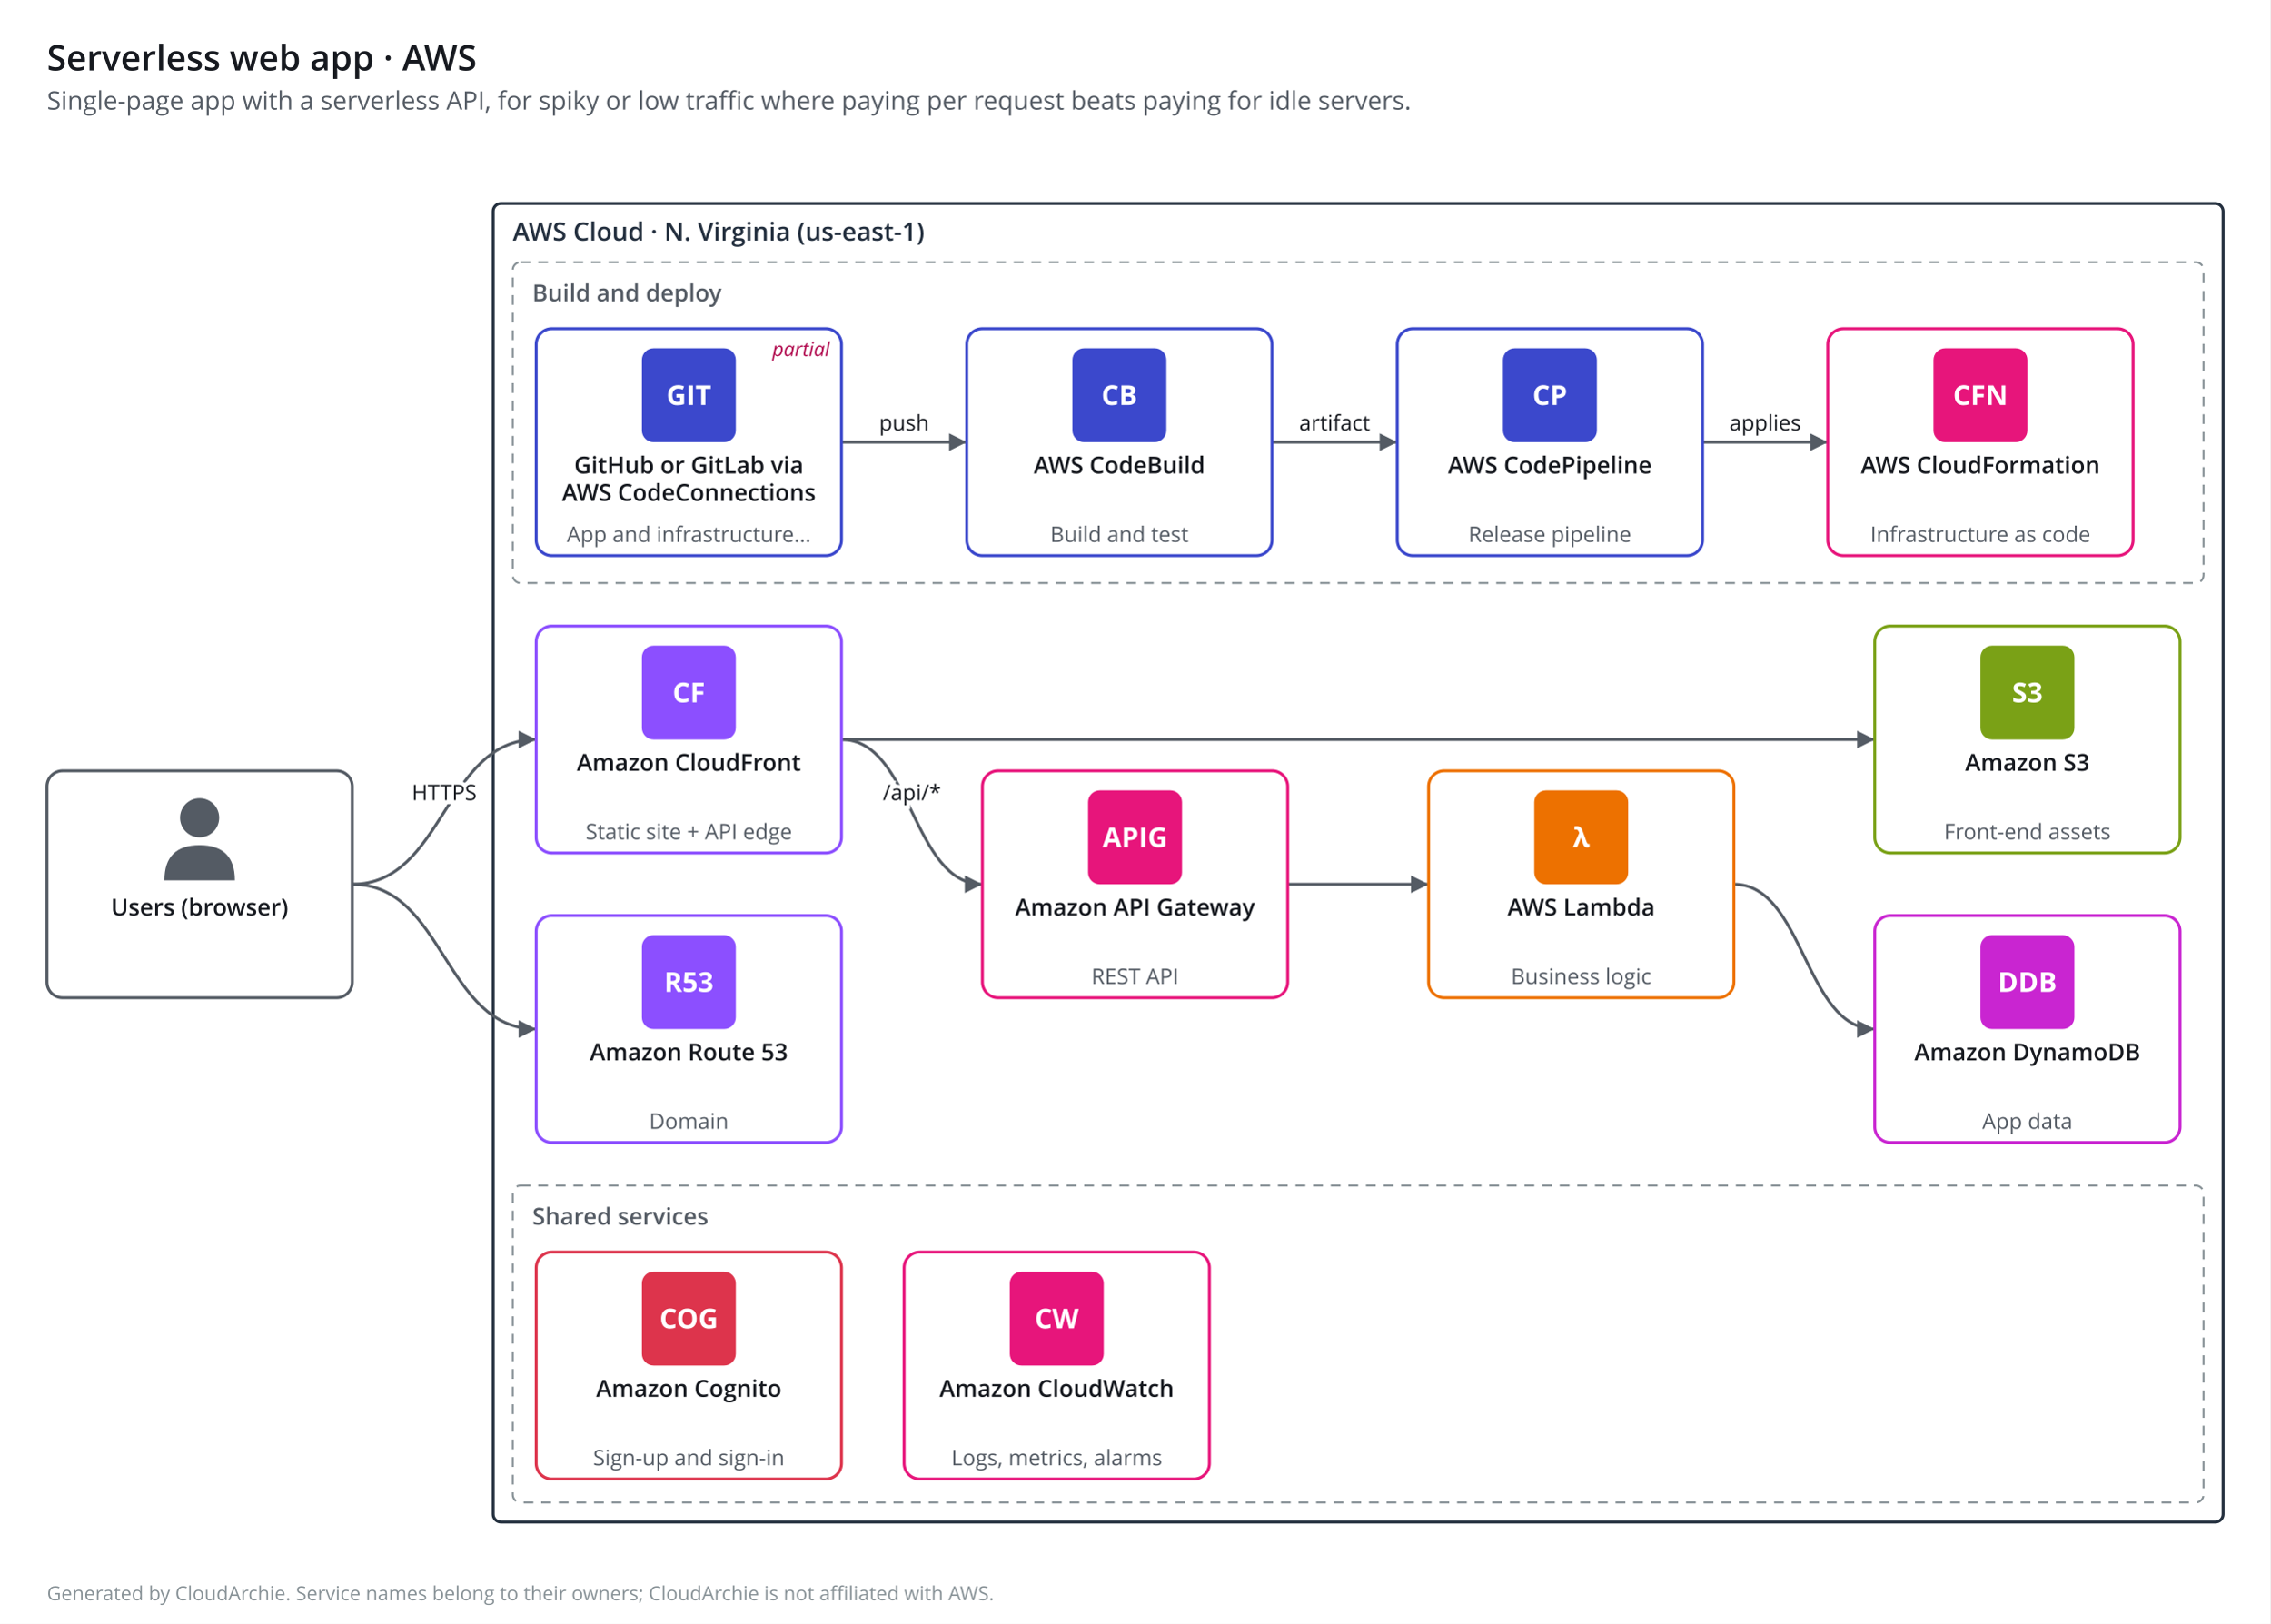
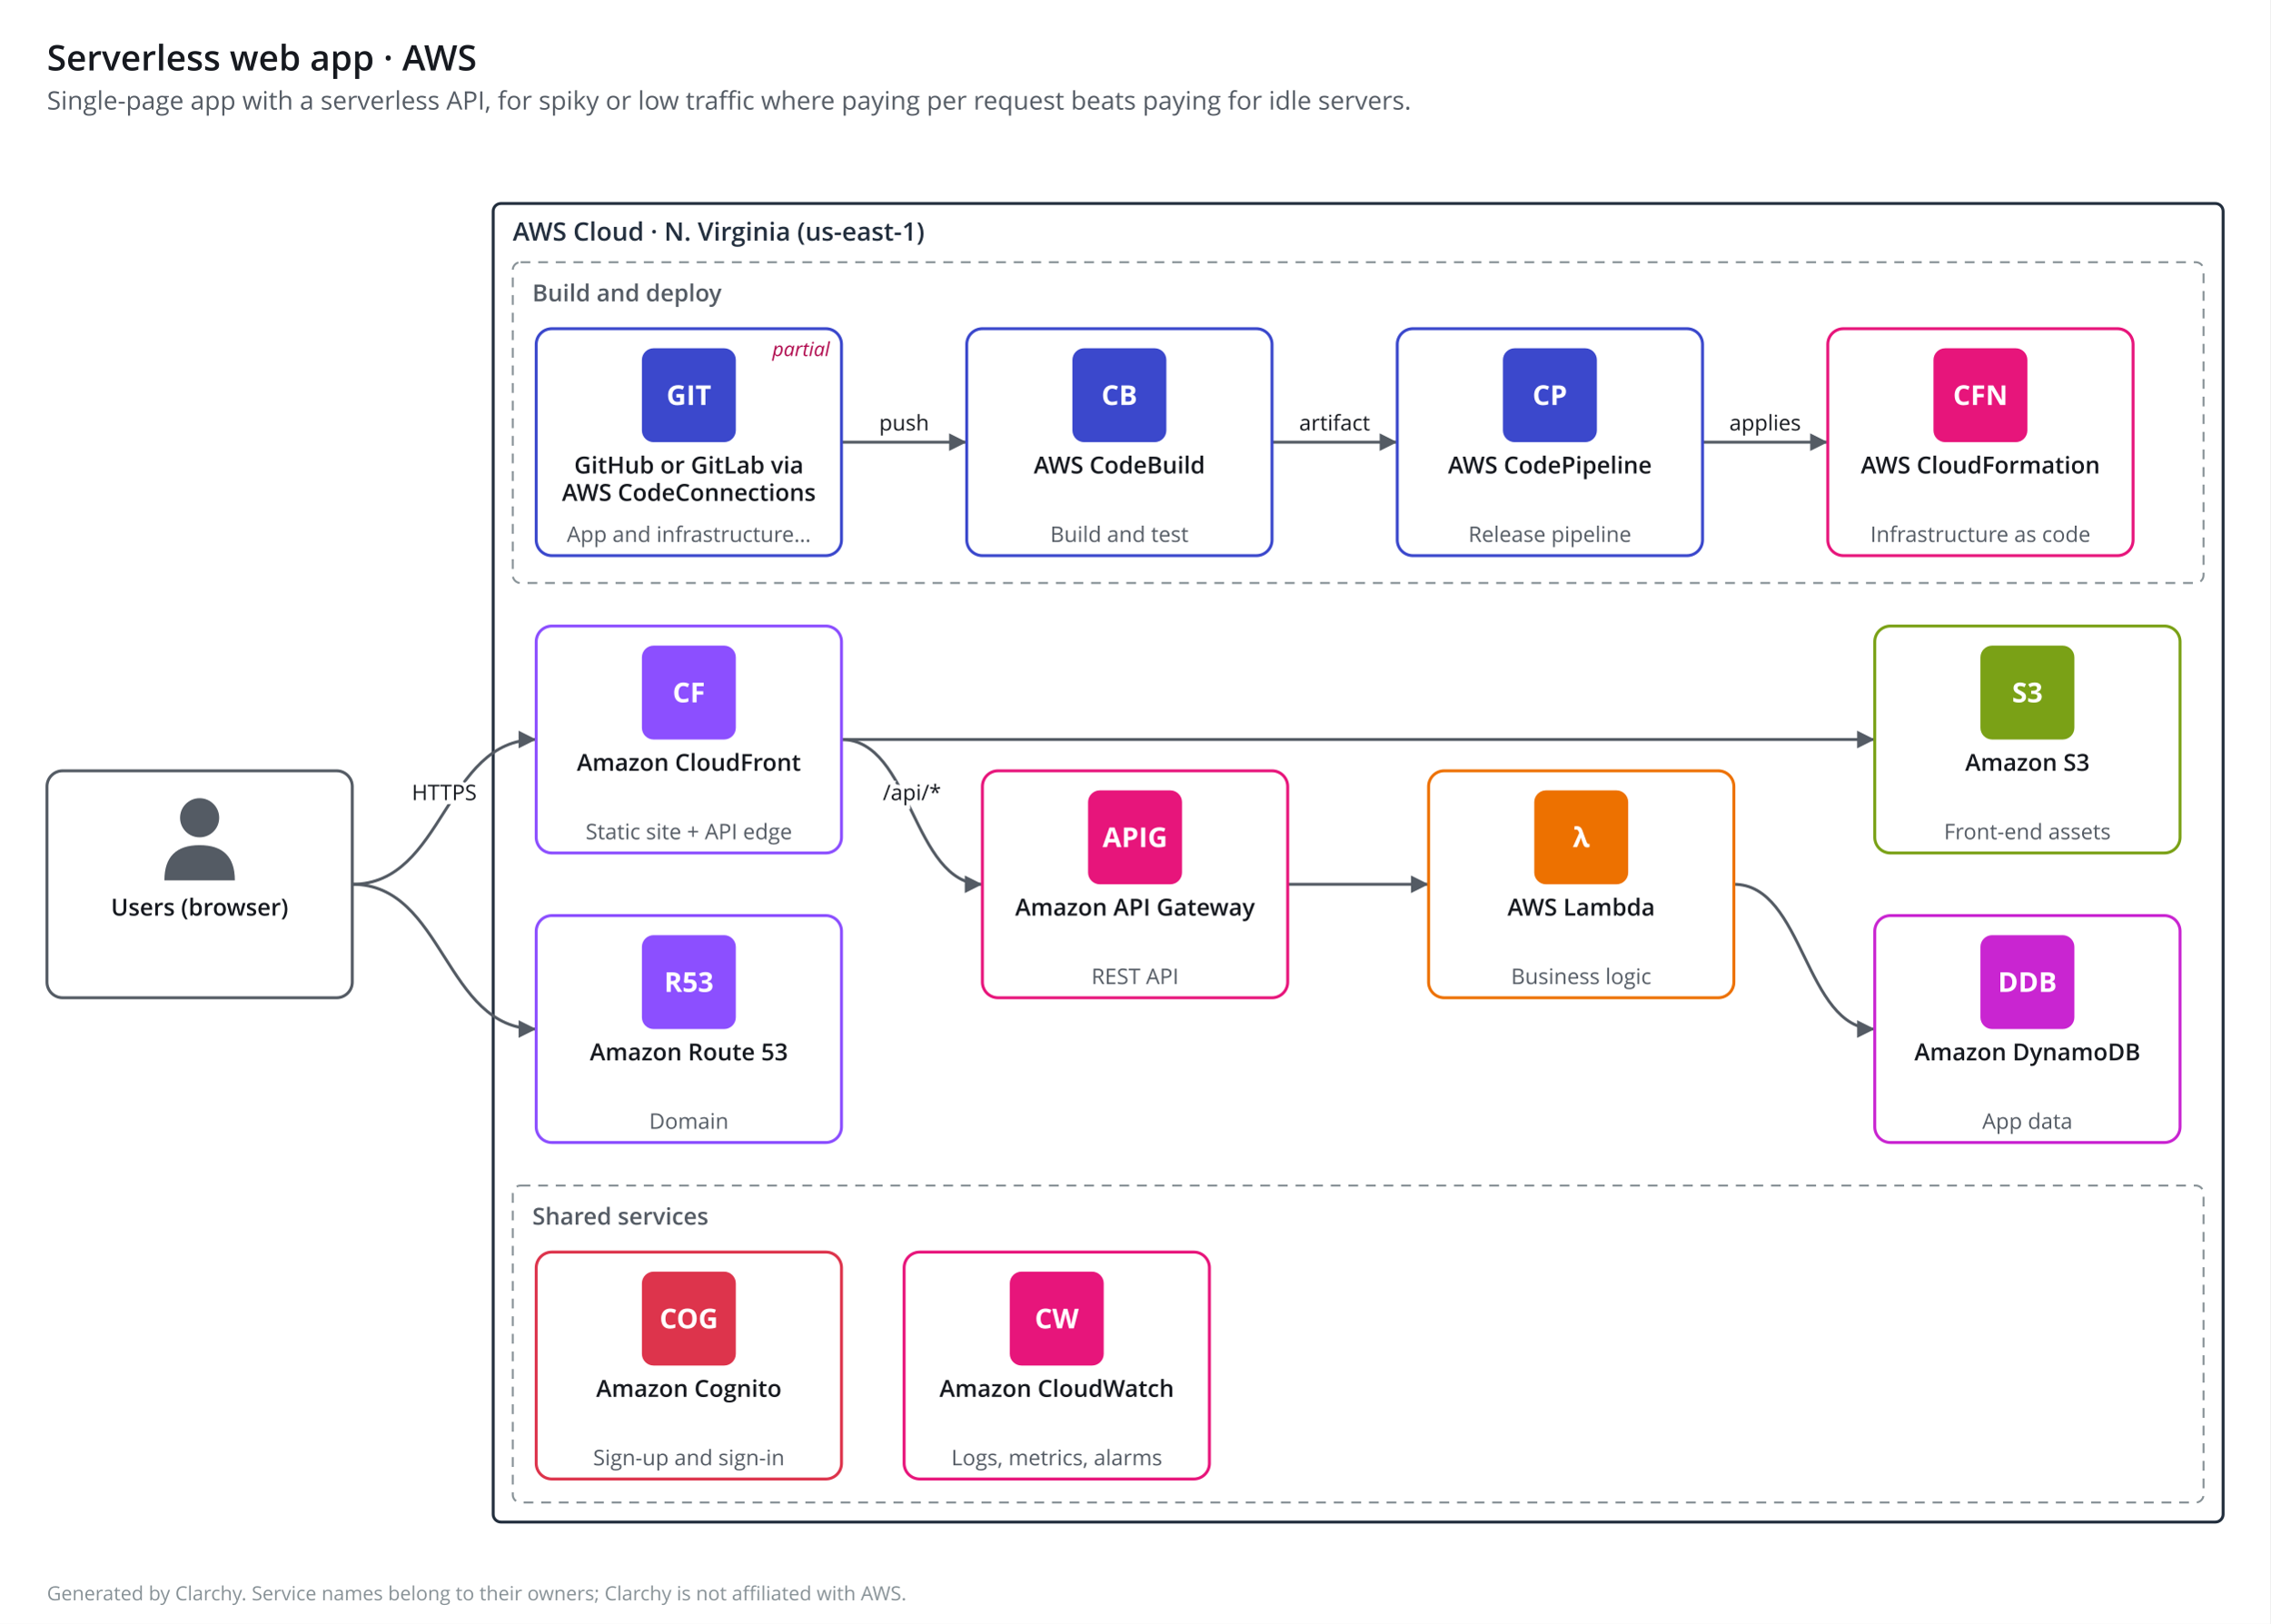
<svg xmlns="http://www.w3.org/2000/svg" class="ca-diagram ca-aws" width="1160" height="830" viewBox="0 0 1160 830" role="img" data-body-top="80" data-body-bottom="802" aria-label="Serverless web app on AWS">
  <style>.ca-aws{font-family:'Open Sans', 'Helvetica Neue', Arial, sans-serif}
.ca-aws .ca-bg{fill:#ffffff}
.ca-aws .ca-title{font-size:18px;font-weight:600;fill:#16191f}
.ca-aws .ca-subtitle{font-size:13px;fill:#545b64}
.ca-aws .ca-cloud{fill:#FFFFFF;stroke:#232F3E;stroke-width:1.5;}
.ca-aws .ca-cloud-label{font-size:13px;font-weight:600;fill:#232F3E}
.ca-aws .ca-band{fill:none;stroke:#879196;stroke-dasharray:5 4}
.ca-aws .ca-band-label{font-size:12px;font-weight:600;fill:#545B64}
.ca-aws .ca-node-box{fill:#ffffff;stroke-width:1.5}
.ca-aws .ca-badge{font-size:14px;font-weight:700;fill:#ffffff}
.ca-aws .ca-service{font-size:12px;font-weight:600;fill:#16191f}
.ca-aws .ca-label{font-size:11px;fill:#545b64}
.ca-aws .ca-fidelity{font-size:10px;font-style:italic;fill:#b0084d}
.ca-aws .ca-edge{fill:none;stroke:#545B64;stroke-width:1.5}
.ca-aws .ca-arrow{fill:#545B64}
.ca-aws .ca-edge-label{font-size:11px;fill:#16191f;paint-order:stroke;stroke:#ffffff;stroke-width:4}
.ca-aws .ca-footer{font-size:10px;fill:#879196}</style>
  <rect class="ca-bg" width="1160" height="830" />
  <text class="ca-title" x="24" y="36">Serverless web app · AWS</text>
  <text class="ca-subtitle" x="24" y="56">Single-page app with a serverless API, for spiky or low traffic where paying per request beats paying for idle servers.</text>
  <rect class="ca-cloud" x="252" y="104" width="884" height="674" rx="4" />
  <text class="ca-cloud-label" x="262" y="123">AWS Cloud · N. Virginia (us-east-1)</text>
  <rect class="ca-band" x="262" y="134" width="864" height="164" rx="4" />
  <text class="ca-band-label" x="272" y="154">Build and deploy</text>
  <rect class="ca-band" x="262" y="606" width="864" height="162" rx="4" />
  <text class="ca-band-label" x="272" y="626">Shared services</text>
  <path class="ca-edge" data-from="users" data-to="dns" d="M180,452 C227,452 227,526 274,526" />
  <polygon class="ca-arrow" data-from="users" data-to="dns" points="274,526 265,521.5 265,530.5" />
  <path class="ca-edge" data-from="users" data-to="cdn" d="M180,452 C227,452 227,378 274,378" />
  <polygon class="ca-arrow" data-from="users" data-to="cdn" points="274,378 265,373.5 265,382.5" />
  <text class="ca-edge-label" data-from="users" data-to="cdn" x="227" y="409" text-anchor="middle">HTTPS</text>
  <path class="ca-edge" data-from="cdn" data-to="site" d="M430,378 C694,378 694,378 958,378" />
  <polygon class="ca-arrow" data-from="cdn" data-to="site" points="958,378 949,373.5 949,382.5" />
  <path class="ca-edge" data-from="cdn" data-to="api" d="M430,378 C466,378 466,452 502,452" />
  <polygon class="ca-arrow" data-from="cdn" data-to="api" points="502,452 493,447.5 493,456.5" />
  <text class="ca-edge-label" data-from="cdn" data-to="api" x="466" y="409" text-anchor="middle">/api/*</text>
  <path class="ca-edge" data-from="api" data-to="functions" d="M658,452 C694,452 694,452 730,452" />
  <polygon class="ca-arrow" data-from="api" data-to="functions" points="730,452 721,447.5 721,456.5" />
  <path class="ca-edge" data-from="functions" data-to="db" d="M886,452 C922,452 922,526 958,526" />
  <polygon class="ca-arrow" data-from="functions" data-to="db" points="958,526 949,521.5 949,530.5" />
  <path class="ca-edge" data-from="repo" data-to="build" d="M430,226 C462,226 462,226 494,226" />
  <polygon class="ca-arrow" data-from="repo" data-to="build" points="494,226 485,221.5 485,230.5" />
  <text class="ca-edge-label" data-from="repo" data-to="build" x="462" y="220" text-anchor="middle">push</text>
  <path class="ca-edge" data-from="build" data-to="deploy" d="M650,226 C682,226 682,226 714,226" />
  <polygon class="ca-arrow" data-from="build" data-to="deploy" points="714,226 705,221.5 705,230.5" />
  <text class="ca-edge-label" data-from="build" data-to="deploy" x="682" y="220" text-anchor="middle">artifact</text>
  <path class="ca-edge" data-from="deploy" data-to="infra-code" d="M870,226 C902,226 902,226 934,226" />
  <polygon class="ca-arrow" data-from="deploy" data-to="infra-code" points="934,226 925,221.5 925,230.5" />
  <text class="ca-edge-label" data-from="deploy" data-to="infra-code" x="902" y="220" text-anchor="middle">applies</text>
  <g class="node" data-id="users" data-capability="client" data-stage="users">
    <rect class="ca-node-box" x="24" y="394" width="156" height="116" rx="8" style="stroke:#545B64" />
    <g fill="#545B64">
      <circle cx="102" cy="418" r="10" />
      <path d="M84,450 Q84,432 102,432 Q120,432 120,450 Z" />
    </g>
    <text class="ca-service" x="102" y="468" text-anchor="middle">Users (browser)</text>
  </g>
  <g class="node" data-id="dns" data-capability="dns" data-stage="serve">
    <rect class="ca-node-box" x="274" y="468" width="156" height="116" rx="8" style="stroke:#8C4FFF" />
    <rect x="328" y="478" width="48" height="48" rx="6" fill="#8C4FFF" />
    <text class="ca-badge" x="352" y="507" text-anchor="middle">R53</text>
    <text class="ca-service" x="352" y="542" text-anchor="middle">Amazon Route 53</text>
    <text class="ca-label" x="352" y="577" text-anchor="middle">Domain</text>
  </g>
  <g class="node" data-id="cdn" data-capability="cdn" data-stage="serve">
    <rect class="ca-node-box" x="274" y="320" width="156" height="116" rx="8" style="stroke:#8C4FFF" />
    <rect x="328" y="330" width="48" height="48" rx="6" fill="#8C4FFF" />
    <text class="ca-badge" x="352" y="359" text-anchor="middle">CF</text>
    <text class="ca-service" x="352" y="394" text-anchor="middle">Amazon CloudFront</text>
    <text class="ca-label" x="352" y="429" text-anchor="middle">Static site + API edge</text>
  </g>
  <g class="node" data-id="site" data-capability="object-storage" data-stage="store">
    <rect class="ca-node-box" x="958" y="320" width="156" height="116" rx="8" style="stroke:#7AA116" />
    <rect x="1012" y="330" width="48" height="48" rx="6" fill="#7AA116" />
    <text class="ca-badge" x="1036" y="359" text-anchor="middle">S3</text>
    <text class="ca-service" x="1036" y="394" text-anchor="middle">Amazon S3</text>
    <text class="ca-label" x="1036" y="429" text-anchor="middle">Front-end assets</text>
  </g>
  <g class="node" data-id="api" data-capability="api-gateway" data-stage="serve">
    <rect class="ca-node-box" x="502" y="394" width="156" height="116" rx="8" style="stroke:#E7157B" />
    <rect x="556" y="404" width="48" height="48" rx="6" fill="#E7157B" />
    <text class="ca-badge" x="580" y="433" text-anchor="middle">APIG</text>
    <text class="ca-service" x="580" y="468" text-anchor="middle">Amazon API Gateway</text>
    <text class="ca-label" x="580" y="503" text-anchor="middle">REST API</text>
  </g>
  <g class="node" data-id="functions" data-capability="serverless-function" data-stage="run">
    <rect class="ca-node-box" x="730" y="394" width="156" height="116" rx="8" style="stroke:#ED7100" />
    <rect x="784" y="404" width="48" height="48" rx="6" fill="#ED7100" />
    <text class="ca-badge" x="808" y="433" text-anchor="middle">λ</text>
    <text class="ca-service" x="808" y="468" text-anchor="middle">AWS Lambda</text>
    <text class="ca-label" x="808" y="503" text-anchor="middle">Business logic</text>
  </g>
  <g class="node" data-id="db" data-capability="key-value-db" data-stage="store">
    <rect class="ca-node-box" x="958" y="468" width="156" height="116" rx="8" style="stroke:#C925D1" />
    <rect x="1012" y="478" width="48" height="48" rx="6" fill="#C925D1" />
    <text class="ca-badge" x="1036" y="507" text-anchor="middle">DDB</text>
    <text class="ca-service" x="1036" y="542" text-anchor="middle">Amazon DynamoDB</text>
    <text class="ca-label" x="1036" y="577" text-anchor="middle">App data</text>
  </g>
  <g class="node" data-id="auth" data-capability="identity" data-stage="operate">
    <rect class="ca-node-box" x="274" y="640" width="156" height="116" rx="8" style="stroke:#DD344C" />
    <rect x="328" y="650" width="48" height="48" rx="6" fill="#DD344C" />
    <text class="ca-badge" x="352" y="679" text-anchor="middle">COG</text>
    <text class="ca-service" x="352" y="714" text-anchor="middle">Amazon Cognito</text>
    <text class="ca-label" x="352" y="749" text-anchor="middle">Sign-up and sign-in</text>
  </g>
  <g class="node" data-id="logs" data-capability="monitoring" data-stage="operate">
    <rect class="ca-node-box" x="462" y="640" width="156" height="116" rx="8" style="stroke:#E7157B" />
    <rect x="516" y="650" width="48" height="48" rx="6" fill="#E7157B" />
    <text class="ca-badge" x="540" y="679" text-anchor="middle">CW</text>
    <text class="ca-service" x="540" y="714" text-anchor="middle">Amazon CloudWatch</text>
    <text class="ca-label" x="540" y="749" text-anchor="middle">Logs, metrics, alarms</text>
  </g>
  <g class="node" data-id="repo" data-capability="source-control" data-stage="code">
    <rect class="ca-node-box" x="274" y="168" width="156" height="116" rx="8" style="stroke:#3B48CC" />
    <rect x="328" y="178" width="48" height="48" rx="6" fill="#3B48CC" />
    <text class="ca-badge" x="352" y="207" text-anchor="middle">GIT</text>
    <text class="ca-service" x="352" y="242" text-anchor="middle">GitHub or GitLab via</text>
    <text class="ca-service" x="352" y="256" text-anchor="middle">AWS CodeConnections</text>
    <text class="ca-label" x="352" y="277" text-anchor="middle">App and infrastructure…</text>
    <text class="ca-fidelity" x="424" y="182" text-anchor="end">partial</text>
  </g>
  <g class="node" data-id="build" data-capability="ci-build" data-stage="build">
    <rect class="ca-node-box" x="494" y="168" width="156" height="116" rx="8" style="stroke:#3B48CC" />
    <rect x="548" y="178" width="48" height="48" rx="6" fill="#3B48CC" />
    <text class="ca-badge" x="572" y="207" text-anchor="middle">CB</text>
    <text class="ca-service" x="572" y="242" text-anchor="middle">AWS CodeBuild</text>
    <text class="ca-label" x="572" y="277" text-anchor="middle">Build and test</text>
  </g>
  <g class="node" data-id="deploy" data-capability="cd-deploy" data-stage="ship">
    <rect class="ca-node-box" x="714" y="168" width="156" height="116" rx="8" style="stroke:#3B48CC" />
    <rect x="768" y="178" width="48" height="48" rx="6" fill="#3B48CC" />
    <text class="ca-badge" x="792" y="207" text-anchor="middle">CP</text>
    <text class="ca-service" x="792" y="242" text-anchor="middle">AWS CodePipeline</text>
    <text class="ca-label" x="792" y="277" text-anchor="middle">Release pipeline</text>
  </g>
  <g class="node" data-id="infra-code" data-capability="iac" data-stage="code">
    <rect class="ca-node-box" x="934" y="168" width="156" height="116" rx="8" style="stroke:#E7157B" />
    <rect x="988" y="178" width="48" height="48" rx="6" fill="#E7157B" />
    <text class="ca-badge" x="1012" y="207" text-anchor="middle">CFN</text>
    <text class="ca-service" x="1012" y="242" text-anchor="middle">AWS CloudFormation</text>
    <text class="ca-label" x="1012" y="277" text-anchor="middle">Infrastructure as code</text>
  </g>
-   <text class="ca-footer" x="24" y="818">Generated by CloudArchie. Service names belong to their owners; CloudArchie is not affiliated with AWS.</text>
+   <text class="ca-footer" x="24" y="818">Generated by Clarchy. Service names belong to their owners; Clarchy is not affiliated with AWS.</text>
</svg>
